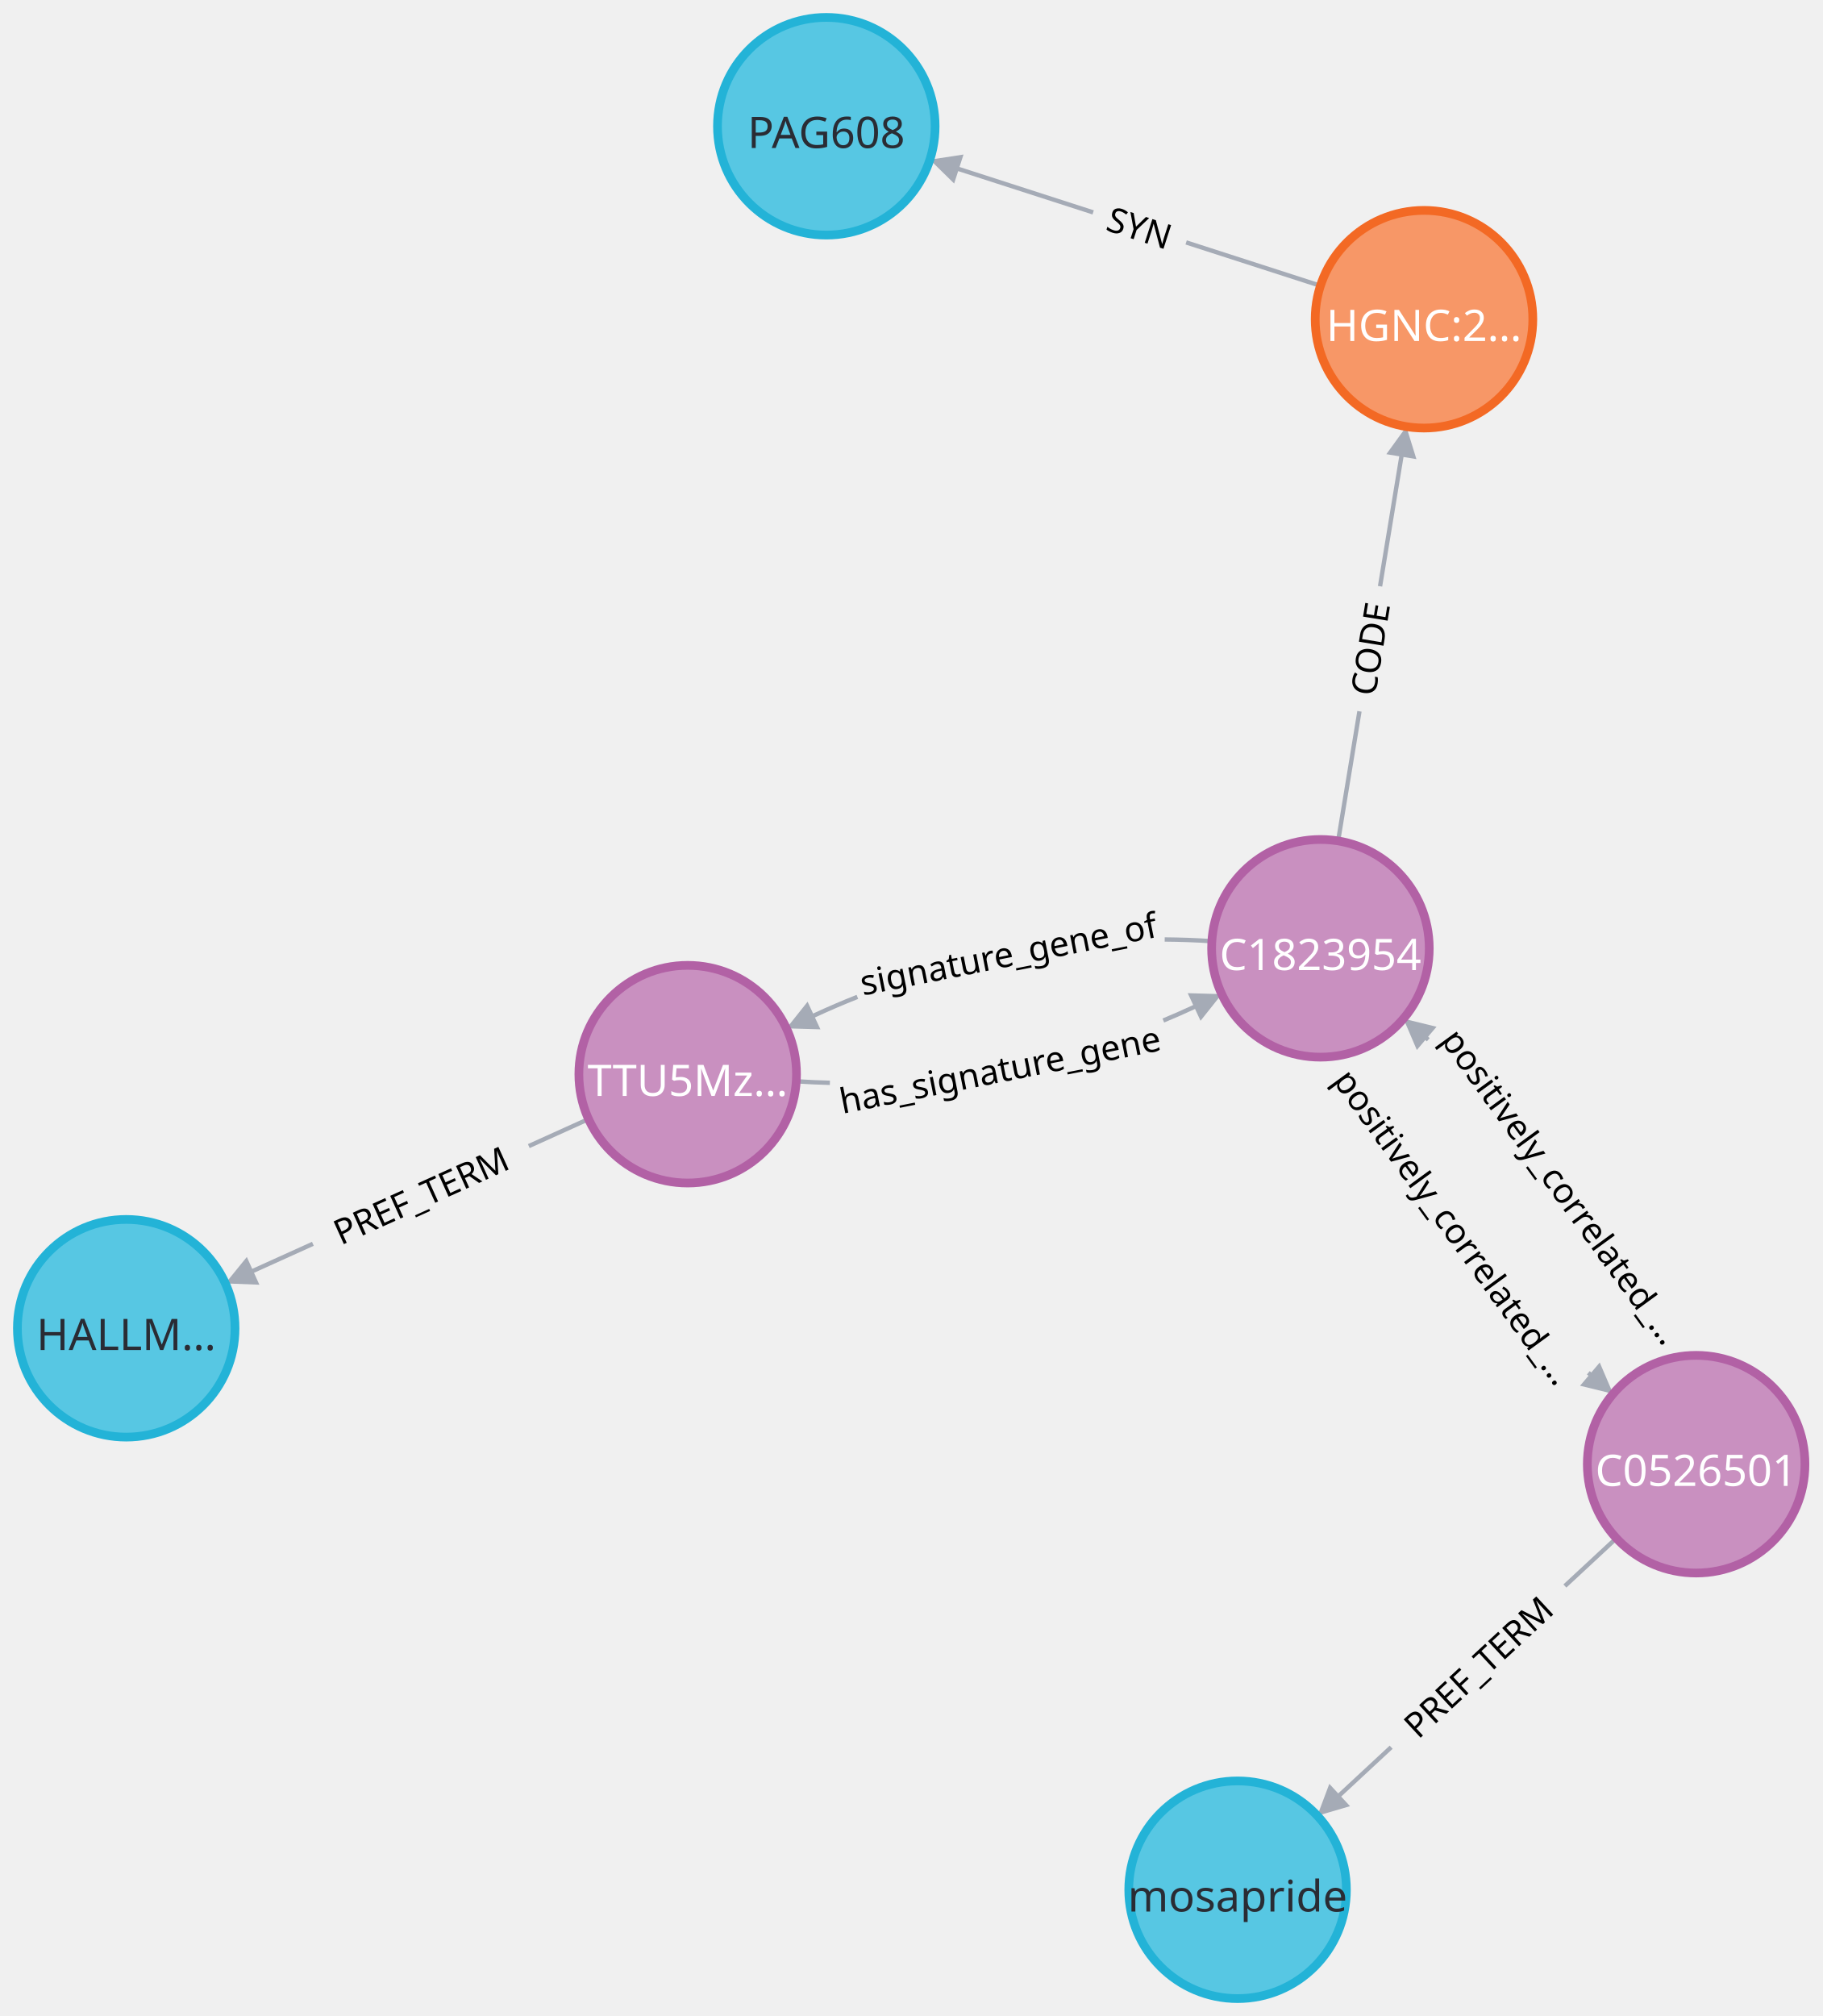
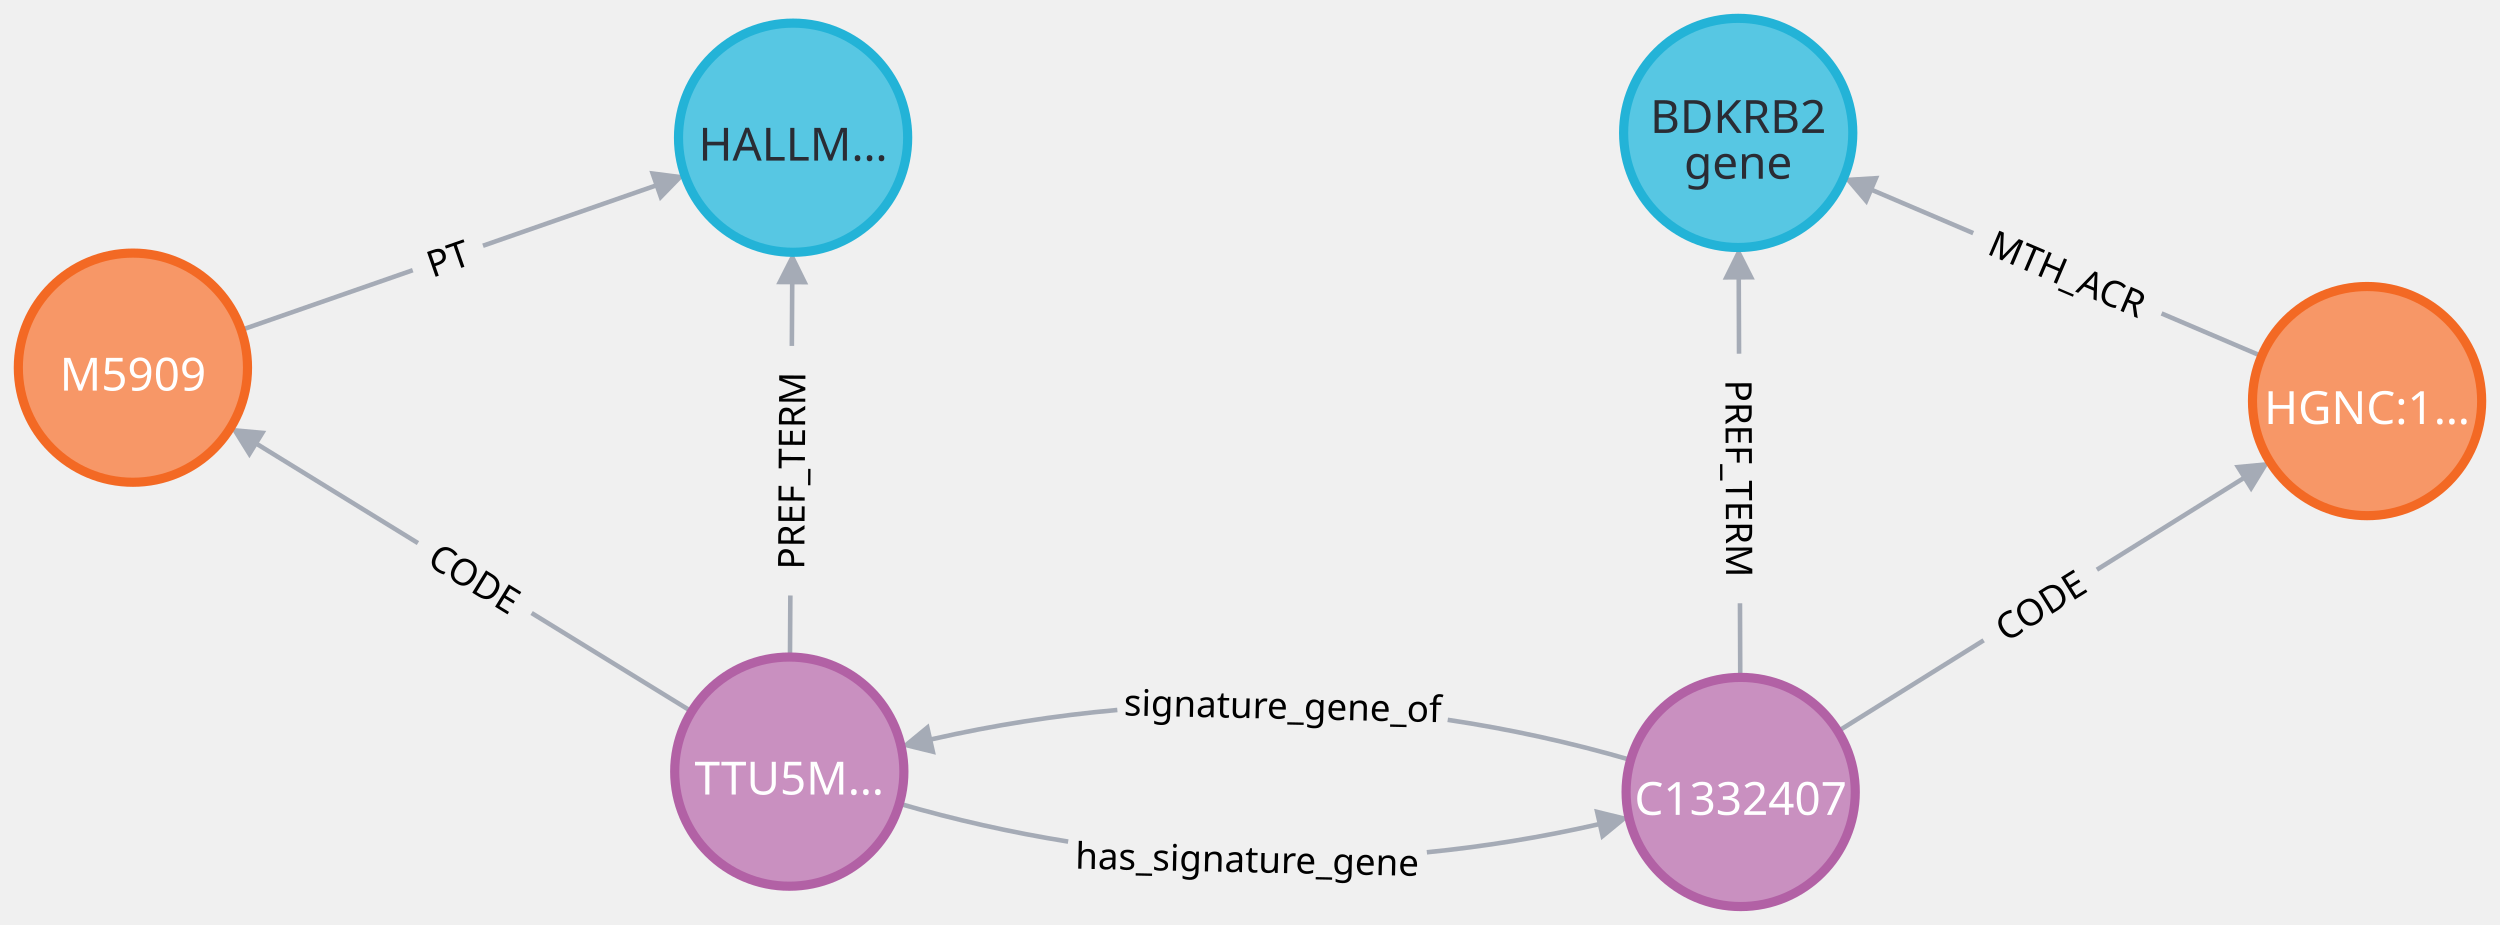
- <svg xmlns="http://www.w3.org/2000/svg" width="418.701" height="463.122" viewBox="-223.725 -240.275 418.701 463.122">
+ <svg xmlns="http://www.w3.org/2000/svg" width="545.439" height="201.788" viewBox="-332.366 -171.841 545.439 201.788">
  <g class="layer relationships">
-     <g class="relationship" transform="translate(165.976 96.08148) rotate(233.9303)">
-       <path class="outline" fill="#A5ABB6" stroke="none" d="M 24.019,6.953 L 24.278,5.988 A 184.174 184.174 0 0 0 24.739,6.11 L 24.482,7.077 A 185.174 185.174 0 0 1 24.019,6.953 Z M 115.167,8.148 L 114.933,7.176 A 184.174 184.174 0 0 0 115.397,7.064 L 114.69,4.149 L 122.318,5.898 L 116.341,10.951 L 115.633,8.036 A 185.174 185.174 0 0 1 115.167,8.148" />
-       <text text-anchor="middle" pointer-events="none" font-size="8px" fill="#000000" x="69.764" y="15.75" transform="rotate(180 69.7639 12.7502)" font-family="sans-serif">positively_correlated_…</text>
+     <g class="relationship" transform="translate(184.0724 -84.33445) rotate(203.0943)">
+       <path class="outline" fill="#A5ABB6" stroke="none" d="M 25 0.5 L 48.745 0.5 L 48.745 -0.5 L 25 -0.5 Z M 93.413 0.5 L 117.158 0.5 L 117.158 3.5 L 124.158 0 L 117.158 -3.5 L 117.158 -0.5 L 93.413 -0.5 Z" />
+       <text text-anchor="middle" pointer-events="none" font-size="8px" fill="#000000" x="71.079" y="3" transform="rotate(180 71.07922 0)" font-family="sans-serif">MTH_ACR</text>
    </g>
-     <g class="relationship" transform="translate(165.976 96.08148) rotate(497.1401)">
-       <path class="outline" fill="#A5ABB6" stroke="none" d="M 25 0.5 L 41.14 0.5 L 41.14 -0.5 L 25 -0.5 Z M 95.589 0.5 L 111.729 0.5 L 111.729 3.5 L 118.729 0 L 111.729 -3.5 L 111.729 -0.5 L 95.589 -0.5 Z" />
-       <text text-anchor="middle" pointer-events="none" font-size="8px" fill="#000000" x="68.365" y="3" transform="rotate(180 68.36471 0)" font-family="sans-serif">PREF_TERM</text>
+     <g class="relationship" transform="translate(47.40736 0.9472542) rotate(181.2248)">
+       <path class="outline" fill="#A5ABB6" stroke="none" d="M 24.019,6.953 L 24.278,5.988 A 303.571 303.571 0 0 0 64.307,13.875 L 64.18,14.867 A 304.571 304.571 0 0 1 24.019,6.953 Z M 136.403,15.477 L 136.293,14.483 A 303.571 303.571 0 0 0 176.45,7.274 L 175.723,4.363 L 183.363,6.061 L 177.42,11.154 L 176.693,8.244 A 304.571 304.571 0 0 1 136.403,15.477" />
+       <text text-anchor="middle" pointer-events="none" font-size="8px" fill="#000000" x="100.278" y="19.821" transform="rotate(180 100.2778 16.82058)" font-family="sans-serif">signature_gene_of</text>
    </g>
-     <g class="relationship" transform="translate(79.65542 -22.42508) rotate(413.9303)">
-       <path class="outline" fill="#A5ABB6" stroke="none" d="M 24.019,6.953 L 24.278,5.988 A 184.174 184.174 0 0 0 24.739,6.11 L 24.482,7.077 A 185.174 185.174 0 0 1 24.019,6.953 Z M 115.167,8.148 L 114.933,7.176 A 184.174 184.174 0 0 0 115.397,7.064 L 114.69,4.149 L 122.318,5.898 L 116.341,10.951 L 115.633,8.036 A 185.174 185.174 0 0 1 115.167,8.148" />
-       <text text-anchor="middle" pointer-events="none" font-size="8px" fill="#000000" x="69.764" y="15.75" font-family="sans-serif">positively_correlated_…</text>
+     <g class="relationship" transform="translate(47.40736 0.9472542) rotate(328.035)">
+       <path class="outline" fill="#A5ABB6" stroke="none" d="M 25 0.5 L 62.489 0.5 L 62.489 -0.5 L 25 -0.5 Z M 91.602 0.5 L 129.091 0.5 L 129.091 3.5 L 136.091 0 L 129.091 -3.5 L 129.091 -0.5 L 91.602 -0.5 Z" />
+       <text text-anchor="middle" pointer-events="none" font-size="8px" fill="#000000" x="77.045" y="3" font-family="sans-serif">CODE</text>
    </g>
-     <g class="relationship" transform="translate(79.65542 -22.42508) rotate(528.7507)">
-       <path class="outline" fill="#A5ABB6" stroke="none" d="M 24.019,6.953 L 24.278,5.988 A 187.347 187.347 0 0 0 34.799,8.484 L 34.596,9.463 A 188.347 188.347 0 0 1 24.019,6.953 Z M 106.615,10.305 L 106.435,9.321 A 187.347 187.347 0 0 0 117.012,7.072 L 116.303,4.156 L 123.932,5.904 L 117.957,10.958 L 117.248,8.043 A 188.347 188.347 0 0 1 106.615,10.305" />
-       <text text-anchor="middle" pointer-events="none" font-size="8px" fill="#000000" x="70.571" y="15.858" transform="rotate(180 70.57071 12.85836)" font-family="sans-serif">signature_gene_of</text>
+     <g class="relationship" transform="translate(47.40736 0.9472542) rotate(269.7848)">
+       <path class="outline" fill="#A5ABB6" stroke="none" d="M 25 0.5 L 41.17 0.5 L 41.17 -0.5 L 25 -0.5 Z M 95.619 0.5 L 111.789 0.5 L 111.789 3.5 L 118.789 0 L 111.789 -3.5 L 111.789 -0.5 L 95.619 -0.5 Z" />
+       <text text-anchor="middle" pointer-events="none" font-size="8px" fill="#000000" x="68.395" y="3" transform="rotate(180 68.39467 0)" font-family="sans-serif">PREF_TERM</text>
    </g>
-     <g class="relationship" transform="translate(79.65542 -22.42508) rotate(279.3501)">
-       <path class="outline" fill="#A5ABB6" stroke="none" d="M 25 0.5 L 55.176 0.5 L 55.176 -0.5 L 25 -0.5 Z M 84.289 0.5 L 114.466 0.5 L 114.466 3.5 L 121.466 0 L 114.466 -3.5 L 114.466 -0.5 L 84.289 -0.5 Z" />
-       <text text-anchor="middle" pointer-events="none" font-size="8px" fill="#000000" x="69.733" y="3" font-family="sans-serif">CODE</text>
+     <g class="relationship" transform="translate(-160.1619 -3.490602) rotate(361.2248)">
+       <path class="outline" fill="#A5ABB6" stroke="none" d="M 24.019,6.953 L 24.278,5.988 A 303.571 303.571 0 0 0 61.226,13.465 L 61.089,14.455 A 304.571 304.571 0 0 1 24.019,6.953 Z M 139.501,15.118 L 139.381,14.125 A 303.571 303.571 0 0 0 176.45,7.274 L 175.723,4.363 L 183.363,6.061 L 177.42,11.154 L 176.693,8.244 A 304.571 304.571 0 0 1 139.501,15.118" />
+       <text text-anchor="middle" pointer-events="none" font-size="8px" fill="#000000" x="100.278" y="19.821" font-family="sans-serif">has_signature_gene</text>
    </g>
-     <g class="relationship" transform="translate(103.4512 -166.9448) rotate(197.8903)">
-       <path class="outline" fill="#A5ABB6" stroke="none" d="M 25 0.5 L 57.428 0.5 L 57.428 -0.5 L 25 -0.5 Z M 79.877 0.5 L 112.306 0.5 L 112.306 3.5 L 119.306 0 L 112.306 -3.5 L 112.306 -0.5 L 79.877 -0.5 Z" />
-       <text text-anchor="middle" pointer-events="none" font-size="8px" fill="#000000" x="68.653" y="3" transform="rotate(180 68.65283 0)" font-family="sans-serif">SYN</text>
+     <g class="relationship" transform="translate(-160.1619 -3.490602) rotate(211.6092)">
+       <path class="outline" fill="#A5ABB6" stroke="none" d="M 25 0.5 L 66.019 0.5 L 66.019 -0.5 L 25 -0.5 Z M 95.132 0.5 L 136.151 0.5 L 136.151 3.5 L 143.151 0 L 136.151 -3.5 L 136.151 -0.5 L 95.132 -0.5 Z" />
+       <text text-anchor="middle" pointer-events="none" font-size="8px" fill="#000000" x="80.575" y="3" transform="rotate(180 80.57536 0)" font-family="sans-serif">CODE</text>
    </g>
-     <g class="relationship" transform="translate(-65.72156 6.490278) rotate(348.7507)">
-       <path class="outline" fill="#A5ABB6" stroke="none" d="M 24.019,6.953 L 24.278,5.988 A 187.347 187.347 0 0 0 31.764,7.829 L 31.545,8.805 A 188.347 188.347 0 0 1 24.019,6.953 Z M 109.681,9.718 L 109.485,8.738 A 187.347 187.347 0 0 0 117.012,7.072 L 116.303,4.156 L 123.932,5.904 L 117.957,10.958 L 117.248,8.043 A 188.347 188.347 0 0 1 109.681,9.718" />
-       <text text-anchor="middle" pointer-events="none" font-size="8px" fill="#000000" x="70.571" y="15.858" font-family="sans-serif">has_signature_gene</text>
+     <g class="relationship" transform="translate(-160.1619 -3.490602) rotate(270.3432)">
+       <path class="outline" fill="#A5ABB6" stroke="none" d="M 25 0.5 L 38.429 0.5 L 38.429 -0.5 L 25 -0.5 Z M 92.878 0.5 L 106.308 0.5 L 106.308 3.5 L 113.308 0 L 106.308 -3.5 L 106.308 -0.5 L 92.878 -0.5 Z" />
+       <text text-anchor="middle" pointer-events="none" font-size="8px" fill="#000000" x="65.654" y="3" font-family="sans-serif">PREF_TERM</text>
    </g>
-     <g class="relationship" transform="translate(-65.72156 6.490278) rotate(515.6549)">
-       <path class="outline" fill="#A5ABB6" stroke="none" d="M 25 0.5 L 40.072 0.5 L 40.072 -0.5 L 25 -0.5 Z M 94.521 0.5 L 109.594 0.5 L 109.594 3.5 L 116.594 0 L 109.594 -3.5 L 109.594 -0.5 L 94.521 -0.5 Z" />
-       <text text-anchor="middle" pointer-events="none" font-size="8px" fill="#000000" x="67.297" y="3" transform="rotate(180 67.29681 0)" font-family="sans-serif">PREF_TERM</text>
+     <g class="relationship" transform="translate(-303.3662 -91.62228) rotate(340.7943)">
+       <path class="outline" fill="#A5ABB6" stroke="none" d="M 25 0.5 L 64.649 0.5 L 64.649 -0.5 L 25 -0.5 Z M 80.872 0.5 L 120.522 0.5 L 120.522 3.5 L 127.522 0 L 120.522 -3.5 L 120.522 -0.5 L 80.872 -0.5 Z" />
+       <text text-anchor="middle" pointer-events="none" font-size="8px" fill="#000000" x="72.761" y="3" font-family="sans-serif">PT</text>
    </g>
  </g>
  <g class="layer nodes">
-     <g class="node" aria-label="graph-node22678645" transform="translate(60.61963,193.8474)">
+     <g class="node" aria-label="graph-node32972072" transform="translate(184.0724,-84.33445)">
+       <circle class="outline" cx="0" cy="0" r="25" fill="#F79767" stroke="#f36924" stroke-width="2px" />
+       <text class="caption" text-anchor="middle" pointer-events="none" x="0" y="5" font-size="10px" fill="#FFFFFF" font-family="sans-serif"> HGNC:1…</text>
+     </g>
+     <g class="node" aria-label="graph-node24428007" transform="translate(46.86739,-142.8411)">
      <circle class="outline" cx="0" cy="0" r="25" fill="#57C7E3" stroke="#23b3d7" stroke-width="2px" />
-       <text class="caption" text-anchor="middle" pointer-events="none" x="0" y="5" font-size="10px" fill="#2A2C34" font-family="sans-serif"> mosapride</text>
+       <text class="caption" text-anchor="middle" pointer-events="none" x="0" y="0" font-size="10px" fill="#2A2C34" font-family="sans-serif"> BDKRB2</text>
+       <text class="caption" text-anchor="middle" pointer-events="none" x="0" y="10" font-size="10px" fill="#2A2C34" font-family="sans-serif"> gene</text>
    </g>
-     <g class="node" aria-label="graph-node4227387" transform="translate(165.976,96.08148)">
+     <g class="node" aria-label="graph-node2028" transform="translate(47.40736,0.9472542)">
      <circle class="outline" cx="0" cy="0" r="25" fill="#C990C0" stroke="#b261a5" stroke-width="2px" />
-       <text class="caption" text-anchor="middle" pointer-events="none" x="0" y="5" font-size="10px" fill="#FFFFFF" font-family="sans-serif"> C0526501</text>
+       <text class="caption" text-anchor="middle" pointer-events="none" x="0" y="5" font-size="10px" fill="#FFFFFF" font-family="sans-serif"> C1332407</text>
    </g>
-     <g class="node" aria-label="graph-node4091084" transform="translate(79.65542,-22.42508)">
+     <g class="node" aria-label="graph-node19619700" transform="translate(-160.1619,-3.490602)">
      <circle class="outline" cx="0" cy="0" r="25" fill="#C990C0" stroke="#b261a5" stroke-width="2px" />
-       <text class="caption" text-anchor="middle" pointer-events="none" x="0" y="5" font-size="10px" fill="#FFFFFF" font-family="sans-serif"> C1823954</text>
+       <text class="caption" text-anchor="middle" pointer-events="none" x="0" y="5" font-size="10px" fill="#FFFFFF" font-family="sans-serif"> TTU5M…</text>
    </g>
-     <g class="node" aria-label="graph-node34652376" transform="translate(103.4512,-166.9448)">
-       <circle class="outline" cx="0" cy="0" r="25" fill="#F79767" stroke="#f36924" stroke-width="2px" />
-       <text class="caption" text-anchor="middle" pointer-events="none" x="0" y="5" font-size="10px" fill="#FFFFFF" font-family="sans-serif"> HGNC:2…</text>
-     </g>
-     <g class="node" aria-label="graph-node21628646" transform="translate(-33.87676,-211.2748)">
-       <circle class="outline" cx="0" cy="0" r="25" fill="#57C7E3" stroke="#23b3d7" stroke-width="2px" />
-       <text class="caption" text-anchor="middle" pointer-events="none" x="0" y="5" font-size="10px" fill="#2A2C34" font-family="sans-serif"> PAG608</text>
-     </g>
-     <g class="node" aria-label="graph-node19619721" transform="translate(-65.72156,6.490278)">
-       <circle class="outline" cx="0" cy="0" r="25" fill="#C990C0" stroke="#b261a5" stroke-width="2px" />
-       <text class="caption" text-anchor="middle" pointer-events="none" x="0" y="5" font-size="10px" fill="#FFFFFF" font-family="sans-serif"> TTU5Mz…</text>
-     </g>
-     <g class="node" aria-label="graph-node32232055" transform="translate(-194.7245,64.85969)">
+     <g class="node" aria-label="graph-node32232034" transform="translate(-159.3335,-141.7958)">
      <circle class="outline" cx="0" cy="0" r="25" fill="#57C7E3" stroke="#23b3d7" stroke-width="2px" />
      <text class="caption" text-anchor="middle" pointer-events="none" x="0" y="5" font-size="10px" fill="#2A2C34" font-family="sans-serif"> HALLM…</text>
    </g>
+     <g class="node" aria-label="graph-node53065357" transform="translate(-303.3662,-91.62228)">
+       <circle class="outline" cx="0" cy="0" r="25" fill="#F79767" stroke="#f36924" stroke-width="2px" />
+       <text class="caption" text-anchor="middle" pointer-events="none" x="0" y="5" font-size="10px" fill="#FFFFFF" font-family="sans-serif"> M5909</text>
+     </g>
  </g>
</svg>
